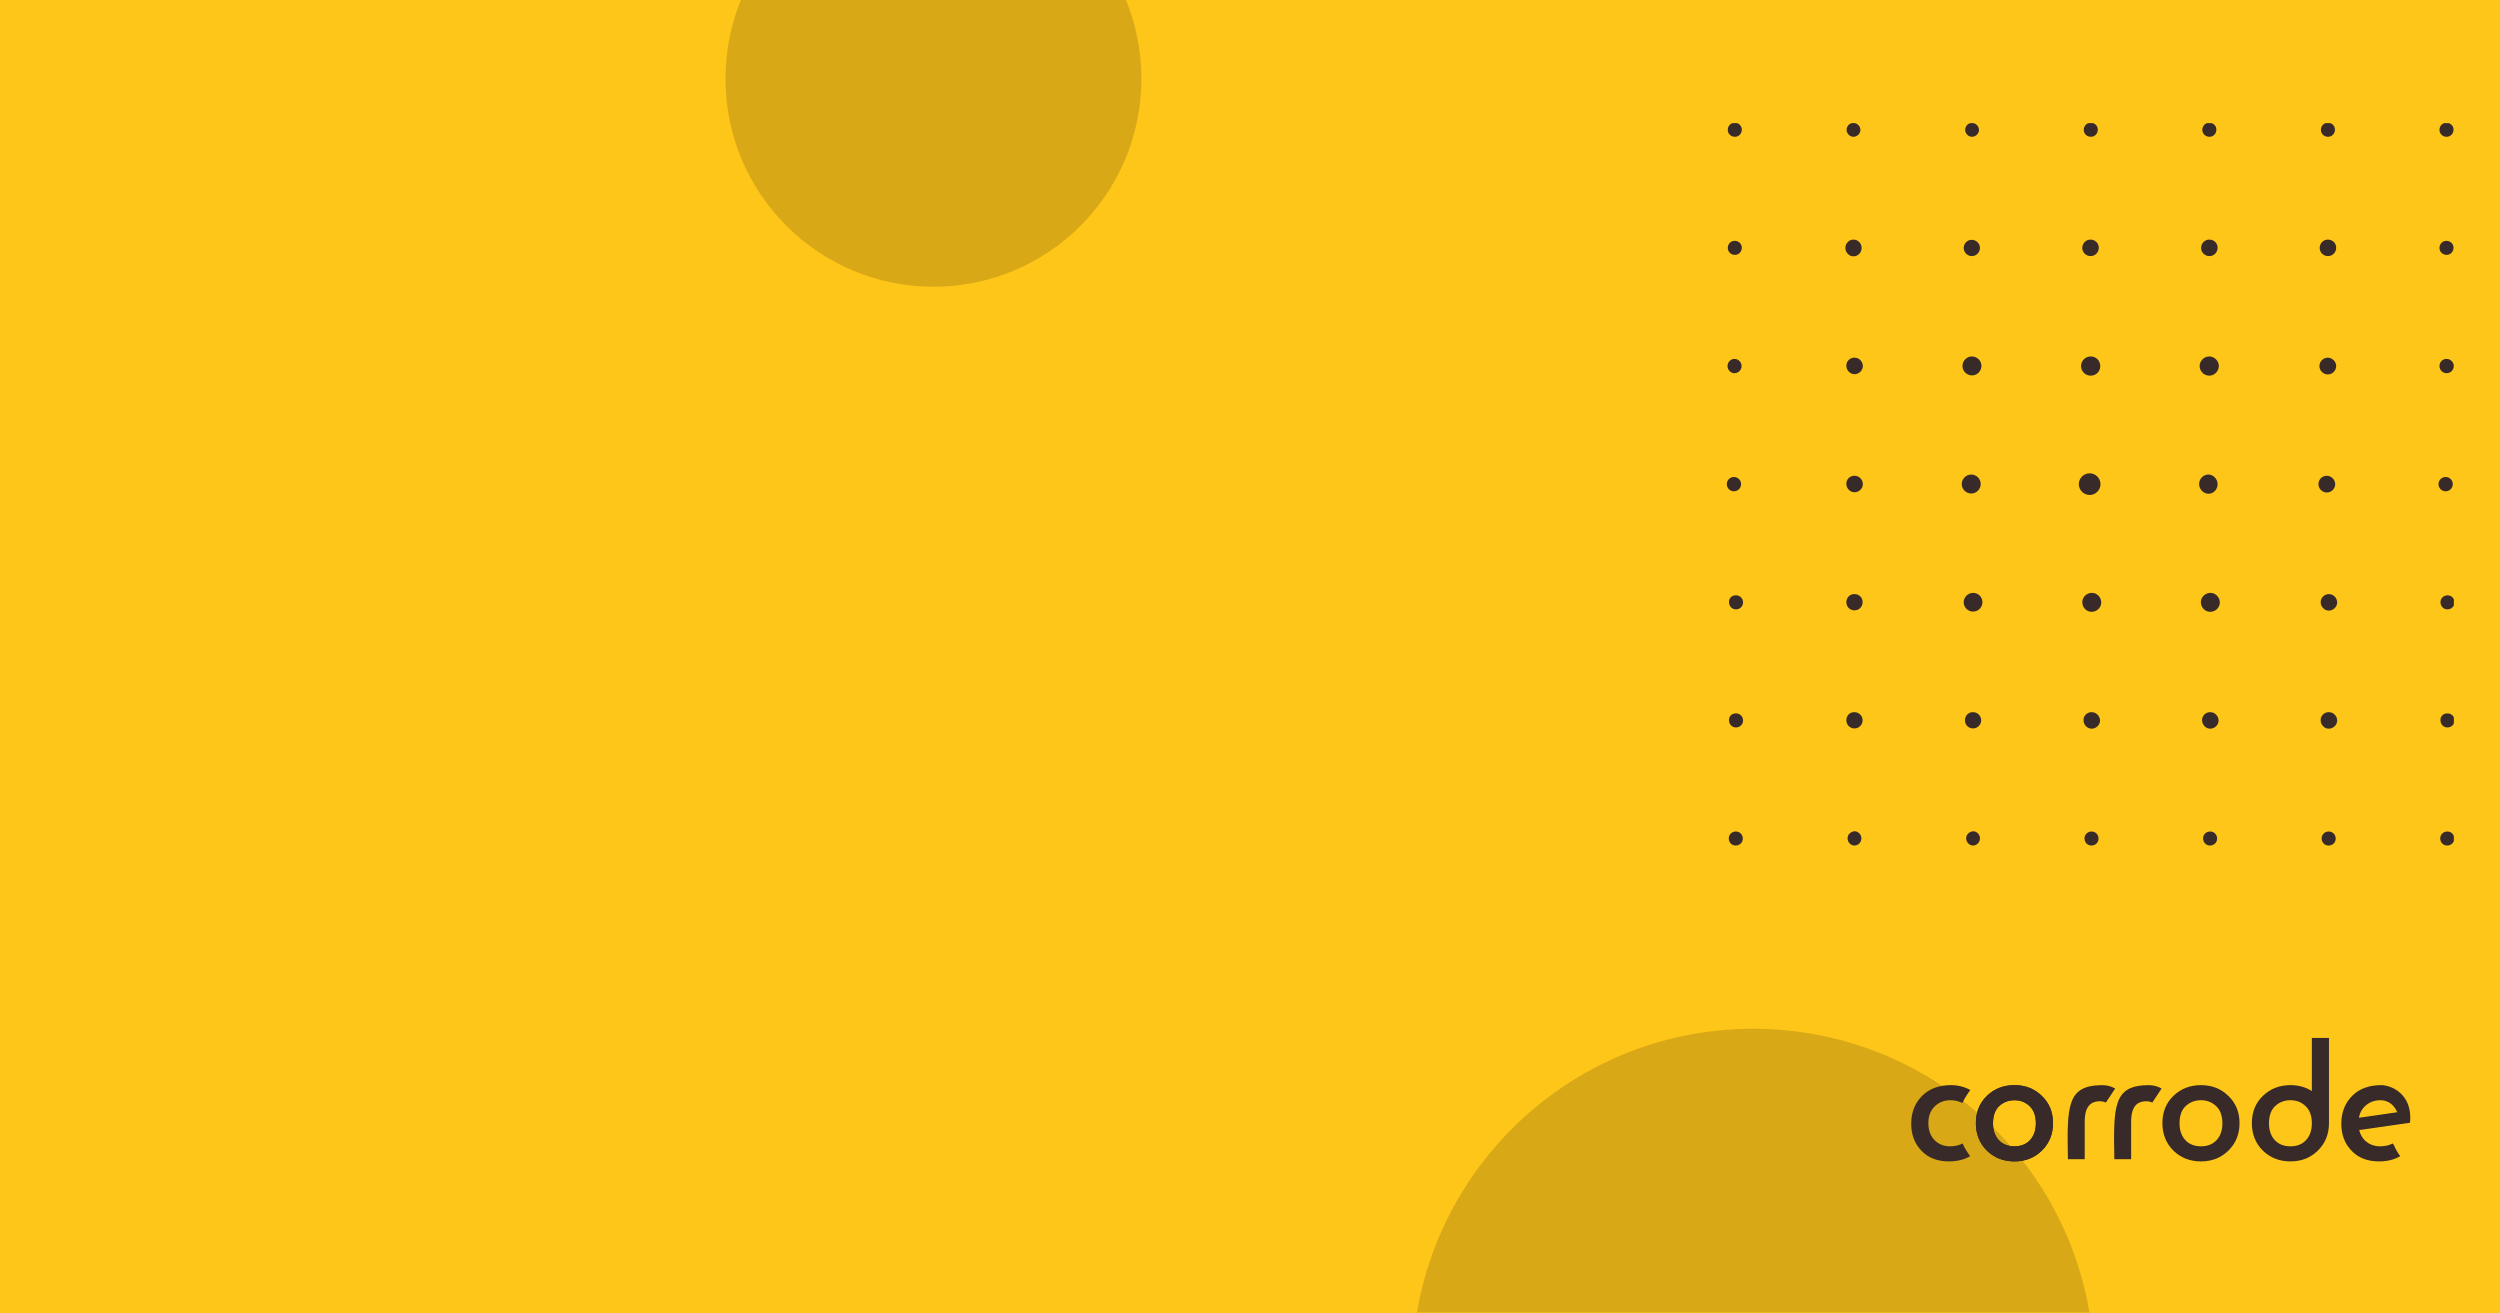
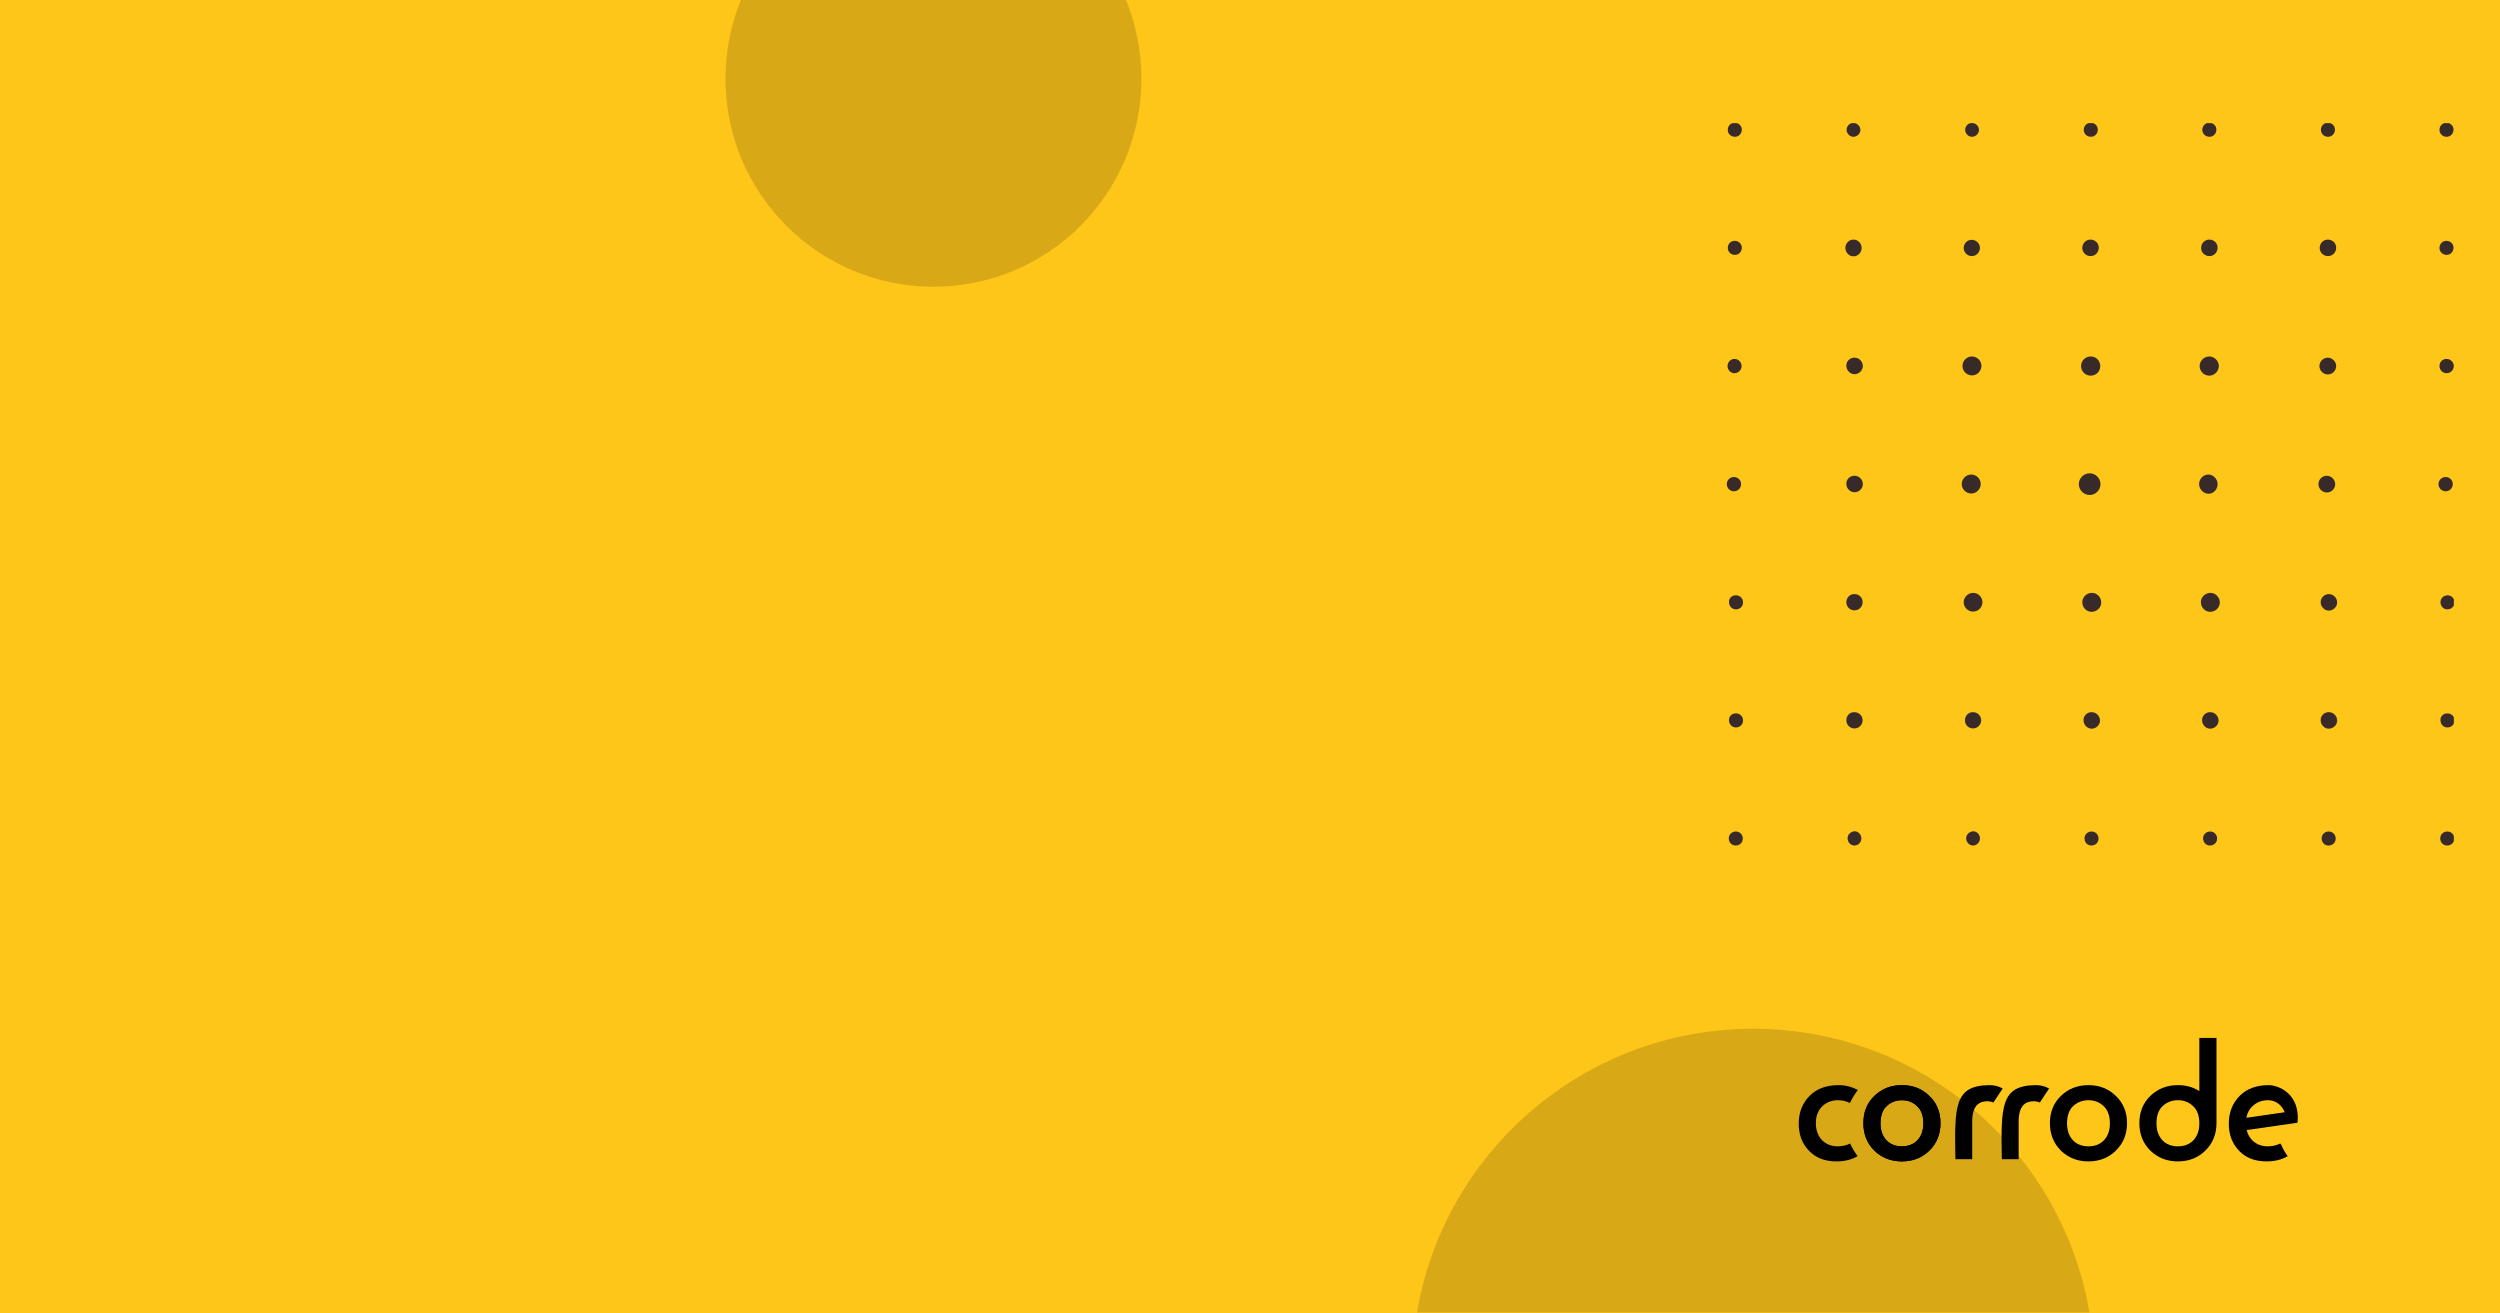
- <svg xmlns="http://www.w3.org/2000/svg" width="1200" height="630" viewBox="0 0 1200 630">
-   <defs>
+ <svg xmlns="http://www.w3.org/2000/svg" width="1200" height="630" viewBox="0 0 1200 630" version="1.1" id="svg30">
+   <defs id="defs17">
    <clipPath id="a" clipPathUnits="userSpaceOnUse">
-       <path d="M0 0h1280v640H0Z" clip-rule="evenodd" />
+       <path d="M0 0h1280v640H0Z" clip-rule="evenodd" id="path1" />
    </clipPath>
    <clipPath id="d" clipPathUnits="userSpaceOnUse">
-       <path d="M164 0C73.425 0 0 73.425 0 164s73.425 164 164 164 164-73.425 164-164S254.575 0 164 0" />
+       <path d="M164 0C73.425 0 0 73.425 0 164s73.425 164 164 164 164-73.425 164-164S254.575 0 164 0" id="path2" />
    </clipPath>
    <clipPath id="c" clipPathUnits="userSpaceOnUse">
-       <path d="M677.846 503.806h327.394V831.2H677.846Z" />
+       <path d="M677.846 503.806h327.394V831.2H677.846Z" id="path3" />
    </clipPath>
    <clipPath id="b" clipPathUnits="userSpaceOnUse">
-       <path d="M0 0h1280v640H0Z" clip-rule="evenodd" />
+       <path d="M0 0h1280v640H0Z" clip-rule="evenodd" id="path4" />
    </clipPath>
    <clipPath id="e" clipPathUnits="userSpaceOnUse">
-       <path d="M309.051 14.1v294.936H15.805V14.1z" clip-rule="evenodd" />
+       <path d="M309.051 14.1v294.936H15.805V14.1z" clip-rule="evenodd" id="path5" />
    </clipPath>
    <clipPath id="h" clipPathUnits="userSpaceOnUse">
-       <path d="M128 0C57.308 0 0 57.308 0 128s57.308 128 128 128 128-57.308 128-128S198.692 0 128 0" />
+       <path d="M128 0C57.308 0 0 57.308 0 128s57.308 128 128 128 128-57.308 128-128S198.692 0 128 0" id="path6" />
    </clipPath>
    <clipPath id="g" clipPathUnits="userSpaceOnUse">
-       <path d="M348.228-62.01h199.65v199.65h-199.65Z" />
+       <path d="M348.228-62.01h199.65v199.65h-199.65Z" id="path7" />
    </clipPath>
    <clipPath id="f" clipPathUnits="userSpaceOnUse">
-       <path d="M0 0h1280v640H0Z" clip-rule="evenodd" />
+       <path d="M0 0h1280v640H0Z" clip-rule="evenodd" id="path8" />
    </clipPath>
    <clipPath id="i" clipPathUnits="userSpaceOnUse">
-       <path d="M5.844 65.075h201.3v85.694H5.845z" clip-rule="evenodd" />
+       <path d="M5.844 65.075h201.3v85.694H5.845z" clip-rule="evenodd" id="path9" />
    </clipPath>
    <clipPath id="j" clipPathUnits="userSpaceOnUse">
-       <path d="M5.844 65.075h201.3v85.694H5.845z" clip-rule="evenodd" />
+       <path d="M5.844 65.075h201.3v85.694H5.845z" clip-rule="evenodd" id="path10" />
    </clipPath>
    <clipPath id="k" clipPathUnits="userSpaceOnUse">
-       <path d="M5.844 65.075h201.3v85.694H5.845z" clip-rule="evenodd" />
+       <path d="M5.844 65.075h201.3v85.694H5.845z" clip-rule="evenodd" id="path11" />
    </clipPath>
    <clipPath id="l" clipPathUnits="userSpaceOnUse">
-       <path d="M5.844 65.075h201.3v85.694H5.845z" clip-rule="evenodd" />
+       <path d="M5.844 65.075h201.3v85.694H5.845z" clip-rule="evenodd" id="path12" />
    </clipPath>
    <clipPath id="m" clipPathUnits="userSpaceOnUse">
-       <path d="M5.844 65.075h201.3v85.694H5.845z" clip-rule="evenodd" />
+       <path d="M5.844 65.075h201.3v85.694H5.845z" clip-rule="evenodd" id="path13" />
    </clipPath>
    <clipPath id="n" clipPathUnits="userSpaceOnUse">
-       <path d="M5.844 65.075h201.3v85.694H5.845z" clip-rule="evenodd" />
+       <path d="M5.844 65.075h201.3v85.694H5.845z" clip-rule="evenodd" id="path14" />
    </clipPath>
    <clipPath id="o" clipPathUnits="userSpaceOnUse">
-       <path d="M5.844 65.075h201.3v85.694H5.845z" clip-rule="evenodd" />
+       <path d="M5.844 65.075h201.3v85.694H5.845z" clip-rule="evenodd" id="path15" />
    </clipPath>
    <clipPath id="p" clipPathUnits="userSpaceOnUse">
-       <path d="m-7.768 65.384 197.363 28.747-17.775 85.003-197.363-28.747z" clip-rule="evenodd" />
+       <path d="m-7.768 65.384 197.363 28.747-17.775 85.003-197.363-28.747z" clip-rule="evenodd" id="path16" />
    </clipPath>
    <clipPath id="q" clipPathUnits="userSpaceOnUse">
-       <path d="M5.844 65.075h201.3v85.694H5.845z" clip-rule="evenodd" />
+       <path d="M5.844 65.075h201.3v85.694H5.845z" clip-rule="evenodd" id="path17" />
    </clipPath>
  </defs>
-   <path d="M0 0h1280v640H0Z" clip-path="url(#a)" style="fill:#ffc61a;fill-opacity:1;fill-rule:nonzero;stroke:none" transform="scale(.93903 .986)" />
-   <g clip-path="url(#b)" opacity=".15" transform="translate(0 -10)">
-     <g clip-path="url(#c)">
-       <path d="M0 0h328v328H0Z" clip-path="url(#d)" style="fill:#000;fill-opacity:1;fill-rule:nonzero;stroke:none" transform="rotate(-90 754.523 76.677)scale(.99815)" />
+   <path d="M0 0h1280v640H0Z" clip-path="url(#a)" style="fill:#ffc61a;fill-opacity:1;fill-rule:nonzero;stroke:none" transform="scale(.93903 .986)" id="path18" />
+   <g clip-path="url(#b)" opacity=".15" transform="translate(0 -10)" id="g20">
+     <g clip-path="url(#c)" id="g19">
+       <path d="M0 0h328v328H0Z" clip-path="url(#d)" style="fill:#000;fill-opacity:1;fill-rule:nonzero;stroke:none" transform="rotate(-90 754.523 76.677)scale(.99815)" id="path19" />
    </g>
  </g>
-   <path d="M258.4 158.3c-1.8 0-3.3 1.5-3.3 3.4 0 1.8 1.5 3.3 3.4 3.3s3.3-1.5 3.3-3.4c0-1.8-1.5-3.3-3.4-3.3m0 48.2c-1.8 0-3.3 1.5-3.3 3.4 0 1.8 1.5 3.3 3.4 3.3s3.3-1.5 3.3-3.4c0-1.8-1.5-3.3-3.4-3.3m0 48.1c-1.8 0-3.3 1.5-3.3 3.4 0 1.8 1.5 3.3 3.4 3.3s3.3-1.5 3.3-3.4c0-1.8-1.5-3.3-3.4-3.3m0 48.6c-1.6 0-2.8 1.3-2.8 2.9s1.3 2.8 2.9 2.8 2.8-1.3 2.8-2.9-1.3-2.8-2.9-2.8m0-193c-1.8 0-3.3 1.5-3.3 3.3s1.5 3.3 3.3 3.3 3.3-1.5 3.3-3.3c.1-1.8-1.5-3.3-3.3-3.3m0-95.7c-1.6 0-2.8 1.3-2.8 2.9s1.3 2.8 2.9 2.8 2.8-1.3 2.8-2.9-1.3-2.8-2.9-2.8m-95.8 142.4c-2.4 0-4.4 2-4.4 4.4s2 4.4 4.4 4.4 4.4-2 4.4-4.4-2-4.4-4.4-4.4m0 48.8c-2.1 0-3.9 1.8-3.9 3.8 0 2.1 1.8 3.7 3.9 3.7s3.9-1.8 3.9-3.7c0-2.2-1.8-3.8-3.9-3.8q0-.3 0 0m0 48.4c-1.9 0-3.4 1.6-3.4 3.4 0 1.9 1.6 3.4 3.4 3.4s3.4-1.6 3.4-3.4c0-1.9-1.5-3.4-3.4-3.4m0 48.7c-1.6 0-2.9 1.3-2.9 2.9s1.3 2.9 2.9 2.9 2.9-1.3 2.9-2.9-1.3-2.9-2.9-2.9m0-193.4c-2.1 0-3.8 1.8-3.8 3.9s1.8 3.8 3.9 3.8 3.8-1.8 3.8-3.8c0-2.2-1.8-3.9-3.9-3.9q0-.15 0 0m0-95.3c-1.6 0-2.9 1.3-2.9 2.9s1.3 2.9 2.9 2.9 2.9-1.3 2.9-2.9-1.3-2.9-2.9-2.9m-47.9 144.2c-2.1 0-3.9 1.7-3.9 3.8s1.7 3.9 3.8 3.9 3.9-1.7 3.9-3.8-1.7-3.9-3.8-3.9m0 48.1c-2.1 0-3.9 1.7-3.9 3.8s1.7 3.9 3.8 3.9 3.9-1.7 3.9-3.8-1.7-3.9-3.8-3.9m0 48.6c-1.8 0-3.4 1.5-3.4 3.3s1.5 3.4 3.3 3.4 3.4-1.5 3.4-3.3c0-1.9-1.5-3.4-3.3-3.4m0 48.6c-1.6 0-2.9 1.2-2.9 2.8s1.2 2.9 2.8 2.9 2.9-1.2 2.9-2.8-1.2-2.9-2.8-2.9m0-193.4c-2.1 0-3.8 1.7-3.8 3.8s1.7 3.8 3.8 3.8 3.8-1.7 3.8-3.8c0-2-1.7-3.8-3.8-3.8m-47.9 48.6c-1.8 0-3.4 1.5-3.4 3.3s1.5 3.4 3.3 3.4 3.4-1.5 3.4-3.3c.1-1.9-1.5-3.5-3.3-3.4q0-.15 0 0m0 48.1c-1.8 0-3.4 1.5-3.4 3.3s1.5 3.4 3.3 3.4 3.4-1.5 3.4-3.3c.1-1.9-1.5-3.5-3.3-3.4q0-.15 0 0m0 48.1c-1.8 0-3.4 1.5-3.4 3.3s1.5 3.4 3.3 3.4 3.4-1.5 3.4-3.3c.1-1.9-1.5-3.5-3.3-3.4q0-.15 0 0m0 48.6c-1.6 0-2.9 1.2-2.9 2.8s1.2 2.9 2.8 2.9 2.9-1.2 2.9-2.8c.1-1.7-1.2-3-2.8-2.9q0-.15 0 0m143.8-241c-1.8 0-3.4 1.5-3.4 3.3s1.5 3.4 3.3 3.4 3.4-1.5 3.4-3.3c.1-1.9-1.5-3.5-3.3-3.4q0-.15 0 0M114.7 15c-1.6 0-2.9 1.2-2.9 2.8s1.2 2.9 2.8 2.9 2.9-1.2 2.9-2.8c.1-1.7-1.2-3-2.8-2.9q0-.15 0 0M18.9 159.2c-1.6 0-2.9 1.2-2.9 2.8s1.2 2.9 2.8 2.9 2.9-1.2 2.9-2.8-1.2-2.9-2.8-2.9m0 48.1c-1.6 0-2.9 1.2-2.9 2.8s1.2 2.9 2.8 2.9 2.9-1.2 2.9-2.8-1.2-2.9-2.8-2.9m0 48.1c-1.6 0-2.9 1.2-2.9 2.8s1.2 2.9 2.8 2.9 2.9-1.2 2.9-2.8-1.2-2.9-2.8-2.9m0 48.1c-1.6 0-2.9 1.2-2.9 2.8s1.2 2.9 2.8 2.9 2.9-1.2 2.9-2.8-1.2-2.9-2.8-2.9m0-240.4c-1.6 0-2.9 1.3-2.9 2.8s1.3 2.8 2.9 2.8 2.9-1.3 2.9-2.8c-.2-1.6-1.3-2.8-2.9-2.8m0 48.1c-1.6 0-2.9 1.3-2.9 2.8s1.3 2.8 2.9 2.8 2.9-1.3 2.9-2.8c-.2-1.6-1.3-2.8-2.9-2.8m0-96.3c-1.6 0-2.9 1.2-2.9 2.8s1.2 2.9 2.8 2.9 2.9-1.2 2.9-2.8-1.2-2.9-2.8-2.9m191.6 142.9c-2.1 0-3.9 1.7-3.9 3.9s1.7 3.9 3.9 3.9 3.9-1.7 3.9-3.9-1.8-3.9-3.9-3.9m0 48.1c-2.1 0-3.9 1.8-3.9 3.9s1.8 3.9 3.9 3.9 3.9-1.8 3.9-3.9-1.8-3.9-3.9-3.9m0 48.6c-1.9 0-3.4 1.6-3.4 3.4 0 1.9 1.6 3.4 3.4 3.4s3.4-1.6 3.4-3.4-1.5-3.4-3.4-3.4m0 48.7c-1.6 0-2.9 1.3-2.9 2.9s1.3 2.9 2.9 2.9 2.9-1.3 2.9-2.9c0-1.7-1.3-2.9-2.9-2.9m47.9-241c-1.8 0-3.4 1.5-3.4 3.3s1.5 3.3 3.4 3.3 3.4-1.5 3.4-3.3c0-1.9-1.6-3.3-3.4-3.3m-47.9 47.5c-2.1 0-3.8 1.8-3.8 3.9s1.8 3.8 3.9 3.8 3.8-1.8 3.8-3.9-1.8-3.8-3.9-3.8m0-95.3c-1.6 0-2.9 1.3-2.9 2.8 0 1.6 1.3 2.9 2.9 2.9s2.9-1.3 2.9-2.9c0-1.5-1.3-2.8-2.9-2.8m95.8 144.5c-1.6 0-2.8 1.3-2.8 2.9s1.3 2.8 2.9 2.8 2.8-1.3 2.8-2.9-1.3-2.8-2.9-2.8m0 48.1c-1.6 0-2.8 1.3-2.8 2.9s1.3 2.8 2.9 2.8 2.8-1.3 2.8-2.9-1.3-2.8-2.9-2.8m0 48.1c-1.6 0-2.8 1.3-2.8 2.9s1.3 2.8 2.9 2.8 2.8-1.3 2.8-2.9-1.3-2.8-2.9-2.8m0 48.1c-1.6 0-2.8 1.3-2.8 2.9s1.3 2.8 2.9 2.8 2.8-1.3 2.8-2.9-1.3-2.8-2.9-2.8m0-240.5c-1.5 0-2.8 1.3-2.8 2.8s1.3 2.8 2.8 2.8 2.8-1.3 2.8-2.8c.1-1.6-1.3-2.8-2.8-2.8m0-48.2c-1.6 0-2.8 1.3-2.8 2.9s1.3 2.8 2.9 2.8 2.8-1.3 2.8-2.9-1.3-2.8-2.9-2.8M66.8 110.7c-1.9 0-3.3 1.5-3.3 3.3s1.5 3.3 3.3 3.3 3.3-1.5 3.3-3.3c.1-1.9-1.5-3.3-3.3-3.3m0-95.7c-1.6 0-2.9 1.2-2.9 2.8s1.2 2.9 2.8 2.9 2.9-1.2 2.9-2.8c.1-1.7-1.2-3-2.8-2.9q0-.15 0 0m95.9 47.6c-1.8 0-3.4 1.5-3.4 3.3s1.5 3.4 3.3 3.4 3.4-1.5 3.4-3.3c.1-1.9-1.5-3.5-3.3-3.4q0-.15 0 0m-48 0c-1.8 0-3.3 1.4-3.3 3.3 0 1.8 1.4 3.3 3.3 3.3s3.3-1.4 3.3-3.3c.1-1.8-1.4-3.3-3.3-3.3m-47.9 0c-1.9 0-3.3 1.5-3.3 3.3s1.5 3.3 3.3 3.3 3.3-1.5 3.3-3.3c.1-1.9-1.4-3.3-3.3-3.3m239.5 48.2c-1.5 0-2.8 1.3-2.8 2.8s1.3 2.8 2.8 2.8 2.8-1.3 2.8-2.8c.1-1.6-1.3-2.8-2.8-2.8" clip-path="url(#e)" style="fill:#372a28;fill-opacity:1;fill-rule:nonzero;stroke:none" transform="rotate(-90 618.483 -193.69)scale(1.1833)" />
-   <g clip-path="url(#f)" opacity=".15">
-     <g clip-path="url(#g)">
-       <path d="M0 0h256v256H0Z" clip-path="url(#h)" style="fill:#000;fill-opacity:1;fill-rule:nonzero;stroke:none" transform="rotate(-90 242.934 -105.294)scale(.77989)" />
+   <path d="M258.4 158.3c-1.8 0-3.3 1.5-3.3 3.4 0 1.8 1.5 3.3 3.4 3.3s3.3-1.5 3.3-3.4c0-1.8-1.5-3.3-3.4-3.3m0 48.2c-1.8 0-3.3 1.5-3.3 3.4 0 1.8 1.5 3.3 3.4 3.3s3.3-1.5 3.3-3.4c0-1.8-1.5-3.3-3.4-3.3m0 48.1c-1.8 0-3.3 1.5-3.3 3.4 0 1.8 1.5 3.3 3.4 3.3s3.3-1.5 3.3-3.4c0-1.8-1.5-3.3-3.4-3.3m0 48.6c-1.6 0-2.8 1.3-2.8 2.9s1.3 2.8 2.9 2.8 2.8-1.3 2.8-2.9-1.3-2.8-2.9-2.8m0-193c-1.8 0-3.3 1.5-3.3 3.3s1.5 3.3 3.3 3.3 3.3-1.5 3.3-3.3c.1-1.8-1.5-3.3-3.3-3.3m0-95.7c-1.6 0-2.8 1.3-2.8 2.9s1.3 2.8 2.9 2.8 2.8-1.3 2.8-2.9-1.3-2.8-2.9-2.8m-95.8 142.4c-2.4 0-4.4 2-4.4 4.4s2 4.4 4.4 4.4 4.4-2 4.4-4.4-2-4.4-4.4-4.4m0 48.8c-2.1 0-3.9 1.8-3.9 3.8 0 2.1 1.8 3.7 3.9 3.7s3.9-1.8 3.9-3.7c0-2.2-1.8-3.8-3.9-3.8q0-.3 0 0m0 48.4c-1.9 0-3.4 1.6-3.4 3.4 0 1.9 1.6 3.4 3.4 3.4s3.4-1.6 3.4-3.4c0-1.9-1.5-3.4-3.4-3.4m0 48.7c-1.6 0-2.9 1.3-2.9 2.9s1.3 2.9 2.9 2.9 2.9-1.3 2.9-2.9-1.3-2.9-2.9-2.9m0-193.4c-2.1 0-3.8 1.8-3.8 3.9s1.8 3.8 3.9 3.8 3.8-1.8 3.8-3.8c0-2.2-1.8-3.9-3.9-3.9q0-.15 0 0m0-95.3c-1.6 0-2.9 1.3-2.9 2.9s1.3 2.9 2.9 2.9 2.9-1.3 2.9-2.9-1.3-2.9-2.9-2.9m-47.9 144.2c-2.1 0-3.9 1.7-3.9 3.8s1.7 3.9 3.8 3.9 3.9-1.7 3.9-3.8-1.7-3.9-3.8-3.9m0 48.1c-2.1 0-3.9 1.7-3.9 3.8s1.7 3.9 3.8 3.9 3.9-1.7 3.9-3.8-1.7-3.9-3.8-3.9m0 48.6c-1.8 0-3.4 1.5-3.4 3.3s1.5 3.4 3.3 3.4 3.4-1.5 3.4-3.3c0-1.9-1.5-3.4-3.3-3.4m0 48.6c-1.6 0-2.9 1.2-2.9 2.8s1.2 2.9 2.8 2.9 2.9-1.2 2.9-2.8-1.2-2.9-2.8-2.9m0-193.4c-2.1 0-3.8 1.7-3.8 3.8s1.7 3.8 3.8 3.8 3.8-1.7 3.8-3.8c0-2-1.7-3.8-3.8-3.8m-47.9 48.6c-1.8 0-3.4 1.5-3.4 3.3s1.5 3.4 3.3 3.4 3.4-1.5 3.4-3.3c.1-1.9-1.5-3.5-3.3-3.4q0-.15 0 0m0 48.1c-1.8 0-3.4 1.5-3.4 3.3s1.5 3.4 3.3 3.4 3.4-1.5 3.4-3.3c.1-1.9-1.5-3.5-3.3-3.4q0-.15 0 0m0 48.1c-1.8 0-3.4 1.5-3.4 3.3s1.5 3.4 3.3 3.4 3.4-1.5 3.4-3.3c.1-1.9-1.5-3.5-3.3-3.4q0-.15 0 0m0 48.6c-1.6 0-2.9 1.2-2.9 2.8s1.2 2.9 2.8 2.9 2.9-1.2 2.9-2.8c.1-1.7-1.2-3-2.8-2.9q0-.15 0 0m143.8-241c-1.8 0-3.4 1.5-3.4 3.3s1.5 3.4 3.3 3.4 3.4-1.5 3.4-3.3c.1-1.9-1.5-3.5-3.3-3.4q0-.15 0 0M114.7 15c-1.6 0-2.9 1.2-2.9 2.8s1.2 2.9 2.8 2.9 2.9-1.2 2.9-2.8c.1-1.7-1.2-3-2.8-2.9q0-.15 0 0M18.9 159.2c-1.6 0-2.9 1.2-2.9 2.8s1.2 2.9 2.8 2.9 2.9-1.2 2.9-2.8-1.2-2.9-2.8-2.9m0 48.1c-1.6 0-2.9 1.2-2.9 2.8s1.2 2.9 2.8 2.9 2.9-1.2 2.9-2.8-1.2-2.9-2.8-2.9m0 48.1c-1.6 0-2.9 1.2-2.9 2.8s1.2 2.9 2.8 2.9 2.9-1.2 2.9-2.8-1.2-2.9-2.8-2.9m0 48.1c-1.6 0-2.9 1.2-2.9 2.8s1.2 2.9 2.8 2.9 2.9-1.2 2.9-2.8-1.2-2.9-2.8-2.9m0-240.4c-1.6 0-2.9 1.3-2.9 2.8s1.3 2.8 2.9 2.8 2.9-1.3 2.9-2.8c-.2-1.6-1.3-2.8-2.9-2.8m0 48.1c-1.6 0-2.9 1.3-2.9 2.8s1.3 2.8 2.9 2.8 2.9-1.3 2.9-2.8c-.2-1.6-1.3-2.8-2.9-2.8m0-96.3c-1.6 0-2.9 1.2-2.9 2.8s1.2 2.9 2.8 2.9 2.9-1.2 2.9-2.8-1.2-2.9-2.8-2.9m191.6 142.9c-2.1 0-3.9 1.7-3.9 3.9s1.7 3.9 3.9 3.9 3.9-1.7 3.9-3.9-1.8-3.9-3.9-3.9m0 48.1c-2.1 0-3.9 1.8-3.9 3.9s1.8 3.9 3.9 3.9 3.9-1.8 3.9-3.9-1.8-3.9-3.9-3.9m0 48.6c-1.9 0-3.4 1.6-3.4 3.4 0 1.9 1.6 3.4 3.4 3.4s3.4-1.6 3.4-3.4-1.5-3.4-3.4-3.4m0 48.7c-1.6 0-2.9 1.3-2.9 2.9s1.3 2.9 2.9 2.9 2.9-1.3 2.9-2.9c0-1.7-1.3-2.9-2.9-2.9m47.9-241c-1.8 0-3.4 1.5-3.4 3.3s1.5 3.3 3.4 3.3 3.4-1.5 3.4-3.3c0-1.9-1.6-3.3-3.4-3.3m-47.9 47.5c-2.1 0-3.8 1.8-3.8 3.9s1.8 3.8 3.9 3.8 3.8-1.8 3.8-3.9-1.8-3.8-3.9-3.8m0-95.3c-1.6 0-2.9 1.3-2.9 2.8 0 1.6 1.3 2.9 2.9 2.9s2.9-1.3 2.9-2.9c0-1.5-1.3-2.8-2.9-2.8m95.8 144.5c-1.6 0-2.8 1.3-2.8 2.9s1.3 2.8 2.9 2.8 2.8-1.3 2.8-2.9-1.3-2.8-2.9-2.8m0 48.1c-1.6 0-2.8 1.3-2.8 2.9s1.3 2.8 2.9 2.8 2.8-1.3 2.8-2.9-1.3-2.8-2.9-2.8m0 48.1c-1.6 0-2.8 1.3-2.8 2.9s1.3 2.8 2.9 2.8 2.8-1.3 2.8-2.9-1.3-2.8-2.9-2.8m0 48.1c-1.6 0-2.8 1.3-2.8 2.9s1.3 2.8 2.9 2.8 2.8-1.3 2.8-2.9-1.3-2.8-2.9-2.8m0-240.5c-1.5 0-2.8 1.3-2.8 2.8s1.3 2.8 2.8 2.8 2.8-1.3 2.8-2.8c.1-1.6-1.3-2.8-2.8-2.8m0-48.2c-1.6 0-2.8 1.3-2.8 2.9s1.3 2.8 2.9 2.8 2.8-1.3 2.8-2.9-1.3-2.8-2.9-2.8M66.8 110.7c-1.9 0-3.3 1.5-3.3 3.3s1.5 3.3 3.3 3.3 3.3-1.5 3.3-3.3c.1-1.9-1.5-3.3-3.3-3.3m0-95.7c-1.6 0-2.9 1.2-2.9 2.8s1.2 2.9 2.8 2.9 2.9-1.2 2.9-2.8c.1-1.7-1.2-3-2.8-2.9q0-.15 0 0m95.9 47.6c-1.8 0-3.4 1.5-3.4 3.3s1.5 3.4 3.3 3.4 3.4-1.5 3.4-3.3c.1-1.9-1.5-3.5-3.3-3.4q0-.15 0 0m-48 0c-1.8 0-3.3 1.4-3.3 3.3 0 1.8 1.4 3.3 3.3 3.3s3.3-1.4 3.3-3.3c.1-1.8-1.4-3.3-3.3-3.3m-47.9 0c-1.9 0-3.3 1.5-3.3 3.3s1.5 3.3 3.3 3.3 3.3-1.5 3.3-3.3c.1-1.9-1.4-3.3-3.3-3.3m239.5 48.2c-1.5 0-2.8 1.3-2.8 2.8s1.3 2.8 2.8 2.8 2.8-1.3 2.8-2.8c.1-1.6-1.3-2.8-2.8-2.8" clip-path="url(#e)" style="fill:#372a28;fill-opacity:1;fill-rule:nonzero;stroke:none" transform="rotate(-90 618.483 -193.69)scale(1.1833)" id="path20" />
+   <g clip-path="url(#f)" opacity=".15" id="g22">
+     <g clip-path="url(#g)" id="g21">
+       <path d="M0 0h256v256H0Z" clip-path="url(#h)" style="fill:#000;fill-opacity:1;fill-rule:nonzero;stroke:none" transform="rotate(-90 242.934 -105.294)scale(.77989)" id="path21" />
    </g>
  </g>
-   <path d="M24.693 101.37q-7.116 0-11.24 4.124-4.257 4.257-4.257 10.842 0 6.386 3.99 10.509 3.925 4.123 10.643 4.123c3.195 0 5.936-.682 8.231-2.033-.99-1.32-2.27-3.363-2.898-4.865l.012-.064q-2.183 1.109-4.88 1.109-3.525 0-5.919-2.262-2.528-2.526-2.528-6.717 0-4.057 2.395-6.452 2.46-2.46 6.186-2.46 2.451 0 4.634 1.079l-.007.032c.627-1.435 2.107-3.83 3.075-5.078-2.333-1.254-4.811-1.886-7.437-1.886" clip-path="url(#i)" style="fill:#372a28;fill-opacity:1;fill-rule:nonzero;stroke:none" transform="translate(906.011 395.473)scale(1.23696)" />
-   <path d="M38.538 105.56q4.323-4.19 10.708-4.19t10.642 4.19q4.323 4.125 4.323 10.576 0 6.385-4.323 10.642-4.257 4.19-10.642 4.19t-10.708-4.19q-4.257-4.257-4.257-10.642 0-6.45 4.257-10.575m4.656 17.16q2.261 2.395 6.052 2.395t6.053-2.394q2.262-2.461 2.261-6.518 0-4.456-2.46-6.718-2.395-2.261-5.854-2.261t-5.92 2.261q-2.393 2.262-2.394 6.718 0 4.056 2.262 6.518" clip-path="url(#j)" style="fill:#372a28;fill-opacity:1;fill-rule:nonzero;stroke:none" transform="translate(906.011 395.473)scale(1.23696)" />
-   <path d="M83.236 101.37c-13.647.102-13.62 8.04-13.236 28.733h6.519v-14.499q0-4.522 1.795-6.451 1.464-1.53 4.058-1.53 1.218.002 2.37.498l3.595-5.43q-2.255-1.32-5.1-1.32" clip-path="url(#k)" style="fill:#372a28;fill-opacity:1;fill-rule:nonzero;stroke:none" transform="translate(906.011 395.473)scale(1.23696)" />
-   <path d="M110.922 105.56q4.323-4.19 10.708-4.19t10.642 4.19q4.323 4.125 4.323 10.576 0 6.385-4.323 10.642-4.257 4.19-10.642 4.19t-10.708-4.19q-4.257-4.257-4.257-10.642 0-6.45 4.257-10.575m4.656 17.16q2.261 2.395 6.052 2.395t6.053-2.394q2.26-2.461 2.261-6.518 0-4.456-2.46-6.718-2.395-2.261-5.854-2.261t-5.92 2.261q-2.394 2.262-2.394 6.718 0 4.056 2.262 6.518" clip-path="url(#l)" style="fill:#372a28;fill-opacity:1;fill-rule:nonzero;stroke:none" transform="translate(906.011 395.473)scale(1.23696)" />
-   <path d="M101.253 101.37c-13.647.102-13.621 8.04-13.236 28.733h6.518v-14.499q0-4.522 1.796-6.451 1.464-1.53 4.058-1.53 1.217.002 2.37.498l3.594-5.43q-2.253-1.32-5.1-1.32" clip-path="url(#m)" style="fill:#372a28;fill-opacity:1;fill-rule:nonzero;stroke:none" transform="translate(906.011 395.473)scale(1.23696)" />
-   <path d="M38.538 105.56q4.323-4.19 10.708-4.19t10.642 4.19q4.323 4.125 4.323 10.576 0 6.385-4.323 10.642-4.257 4.19-10.642 4.19t-10.708-4.19q-4.257-4.257-4.257-10.642 0-6.45 4.257-10.575m4.656 17.16q2.261 2.395 6.052 2.395t6.053-2.394q2.262-2.461 2.261-6.518 0-4.456-2.46-6.718-2.395-2.261-5.854-2.261t-5.92 2.261q-2.393 2.262-2.394 6.718 0 4.056 2.262 6.518" clip-path="url(#n)" style="fill:#372a28;fill-opacity:1;fill-rule:nonzero;stroke:none" transform="translate(906.011 395.473)scale(1.23696)" />
-   <path d="M191.586 101.37q-7.115 0-11.24 4.124-4.257 4.257-4.257 10.842 0 6.386 3.99 10.509 3.924 4.123 10.642 4.123c3.196 0 5.937-.682 8.232-2.033a19.6 19.6 0 0 1-2.425-4.233l-.462-.696q-2.183 1.108-4.879 1.109-3.525 0-5.92-2.262-2.526-2.527-2.527-6.717 0-4.057 2.395-6.452 2.46-2.46 6.185-2.46c1.635 0 4.648.668 6.325 4.33.876 2.577 4.081 5.453 5.15 4.061.92-11.01-7.543-14.245-11.209-14.245" clip-path="url(#o)" style="fill:#372a28;fill-opacity:1;fill-rule:nonzero;stroke:none" transform="translate(906.011 395.473)scale(1.23696)" />
-   <path d="M151.12 139.221h23.564v4.754H151.12z" clip-path="url(#p)" style="fill:#372a28;fill-opacity:1;fill-rule:nonzero;stroke:none" transform="matrix(1.22434 -.17627 .25603 1.21017 906.011 395.473)" />
-   <path d="M164.657 83.044v20.643q-3.57-2.315-8.315-2.316-6.385 0-10.708 4.19-4.257 4.124-4.257 10.575 0 6.386 4.257 10.642 4.323 4.19 10.708 4.19t10.642-4.19q4.323-4.256 4.323-10.642 0-.03-.002-.062h.002v-33.03zm-8.315 24.18q3.459 0 5.853 2.26 2.46 2.262 2.46 6.719 0 4.057-2.26 6.518-2.262 2.394-6.053 2.394t-6.053-2.394q-2.26-2.46-2.261-6.518 0-4.456 2.395-6.718 2.46-2.262 5.92-2.262" clip-path="url(#q)" style="fill:#372a28;fill-opacity:1;fill-rule:nonzero;stroke:none" transform="translate(906.011 395.473)scale(1.23696)" />
+   <g id="g30" transform="translate(-54)" style="fill:#000000;fill-opacity:1">
+     <path d="m 24.693,101.37 q -7.116,0 -11.24,4.124 -4.257,4.257 -4.257,10.842 0,6.386 3.99,10.509 3.925,4.123 10.643,4.123 c 3.195,0 5.936,-0.682 8.231,-2.033 -0.99,-1.32 -2.27,-3.363 -2.898,-4.865 l 0.012,-0.064 q -2.183,1.109 -4.88,1.109 -3.525,0 -5.919,-2.262 -2.528,-2.526 -2.528,-6.717 0,-4.057 2.395,-6.452 2.46,-2.46 6.186,-2.46 2.451,0 4.634,1.079 l -0.007,0.032 c 0.627,-1.435 2.107,-3.83 3.075,-5.078 -2.333,-1.254 -4.811,-1.886 -7.437,-1.886" clip-path="url(#i)" style="fill:#000000;fill-opacity:1;fill-rule:nonzero;stroke:none" transform="matrix(1.23696,0,0,1.23696,906.011,395.473)" id="path22" />
+     <path d="m 38.538,105.56 q 4.323,-4.19 10.708,-4.19 6.385,0 10.642,4.19 4.323,4.125 4.323,10.576 0,6.385 -4.323,10.642 -4.257,4.19 -10.642,4.19 -6.385,0 -10.708,-4.19 -4.257,-4.257 -4.257,-10.642 0,-6.45 4.257,-10.575 m 4.656,17.16 q 2.261,2.395 6.052,2.395 3.791,0 6.053,-2.394 2.262,-2.461 2.261,-6.518 0,-4.456 -2.46,-6.718 -2.395,-2.261 -5.854,-2.261 -3.459,0 -5.92,2.261 -2.393,2.262 -2.394,6.718 0,4.056 2.262,6.518" clip-path="url(#j)" style="fill:#000000;fill-opacity:1;fill-rule:nonzero;stroke:none" transform="matrix(1.23696,0,0,1.23696,906.011,395.473)" id="path23" />
+     <path d="M 83.236,101.37 C 69.589,101.472 69.616,109.41 70,130.103 h 6.519 v -14.499 q 0,-4.522 1.795,-6.451 1.464,-1.53 4.058,-1.53 1.218,0.002 2.37,0.498 l 3.595,-5.43 q -2.255,-1.32 -5.1,-1.32" clip-path="url(#k)" style="fill:#000000;fill-opacity:1;fill-rule:nonzero;stroke:none" transform="matrix(1.23696,0,0,1.23696,906.011,395.473)" id="path24" />
+     <path d="m 110.922,105.56 q 4.323,-4.19 10.708,-4.19 6.385,0 10.642,4.19 4.323,4.125 4.323,10.576 0,6.385 -4.323,10.642 -4.257,4.19 -10.642,4.19 -6.385,0 -10.708,-4.19 -4.257,-4.257 -4.257,-10.642 0,-6.45 4.257,-10.575 m 4.656,17.16 q 2.261,2.395 6.052,2.395 3.791,0 6.053,-2.394 2.26,-2.461 2.261,-6.518 0,-4.456 -2.46,-6.718 -2.395,-2.261 -5.854,-2.261 -3.459,0 -5.92,2.261 -2.394,2.262 -2.394,6.718 0,4.056 2.262,6.518" clip-path="url(#l)" style="fill:#000000;fill-opacity:1;fill-rule:nonzero;stroke:none" transform="matrix(1.23696,0,0,1.23696,906.011,395.473)" id="path25" />
+     <path d="m 101.253,101.37 c -13.647,0.102 -13.621,8.04 -13.236,28.733 h 6.518 v -14.499 q 0,-4.522 1.796,-6.451 1.464,-1.53 4.058,-1.53 1.217,0.002 2.37,0.498 l 3.594,-5.43 q -2.253,-1.32 -5.1,-1.32" clip-path="url(#m)" style="fill:#000000;fill-opacity:1;fill-rule:nonzero;stroke:none" transform="matrix(1.23696,0,0,1.23696,906.011,395.473)" id="path26" />
+     <path d="m 38.538,105.56 q 4.323,-4.19 10.708,-4.19 6.385,0 10.642,4.19 4.323,4.125 4.323,10.576 0,6.385 -4.323,10.642 -4.257,4.19 -10.642,4.19 -6.385,0 -10.708,-4.19 -4.257,-4.257 -4.257,-10.642 0,-6.45 4.257,-10.575 m 4.656,17.16 q 2.261,2.395 6.052,2.395 3.791,0 6.053,-2.394 2.262,-2.461 2.261,-6.518 0,-4.456 -2.46,-6.718 -2.395,-2.261 -5.854,-2.261 -3.459,0 -5.92,2.261 -2.393,2.262 -2.394,6.718 0,4.056 2.262,6.518" clip-path="url(#n)" style="fill:#000000;fill-opacity:1;fill-rule:nonzero;stroke:none" transform="matrix(1.23696,0,0,1.23696,906.011,395.473)" id="path27" />
+     <path d="m 191.586,101.37 q -7.115,0 -11.24,4.124 -4.257,4.257 -4.257,10.842 0,6.386 3.99,10.509 3.924,4.123 10.642,4.123 c 3.196,0 5.937,-0.682 8.232,-2.033 a 19.6,19.6 0 0 1 -2.425,-4.233 l -0.462,-0.696 q -2.183,1.108 -4.879,1.109 -3.525,0 -5.92,-2.262 -2.526,-2.527 -2.527,-6.717 0,-4.057 2.395,-6.452 2.46,-2.46 6.185,-2.46 c 1.635,0 4.648,0.668 6.325,4.33 0.876,2.577 4.081,5.453 5.15,4.061 0.92,-11.01 -7.543,-14.245 -11.209,-14.245" clip-path="url(#o)" style="fill:#000000;fill-opacity:1;fill-rule:nonzero;stroke:none" transform="matrix(1.23696,0,0,1.23696,906.011,395.473)" id="path28" />
+     <path d="m 151.12,139.221 h 23.564 v 4.754 H 151.12 Z" clip-path="url(#p)" style="fill:#000000;fill-opacity:1;fill-rule:nonzero;stroke:none" transform="matrix(1.22434,-0.17627,0.25603,1.21017,906.011,395.473)" id="path29" />
+     <path d="m 164.657,83.044 v 20.643 q -3.57,-2.315 -8.315,-2.316 -6.385,0 -10.708,4.19 -4.257,4.124 -4.257,10.575 0,6.386 4.257,10.642 4.323,4.19 10.708,4.19 6.385,0 10.642,-4.19 4.323,-4.256 4.323,-10.642 0,-0.03 -0.002,-0.062 h 0.002 v -33.03 z m -8.315,24.18 q 3.459,0 5.853,2.26 2.46,2.262 2.46,6.719 0,4.057 -2.26,6.518 -2.262,2.394 -6.053,2.394 -3.791,0 -6.053,-2.394 -2.26,-2.46 -2.261,-6.518 0,-4.456 2.395,-6.718 2.46,-2.262 5.92,-2.262" clip-path="url(#q)" style="fill:#000000;fill-opacity:1;fill-rule:nonzero;stroke:none" transform="matrix(1.23696,0,0,1.23696,906.011,395.473)" id="path30" />
+   </g>
</svg>
